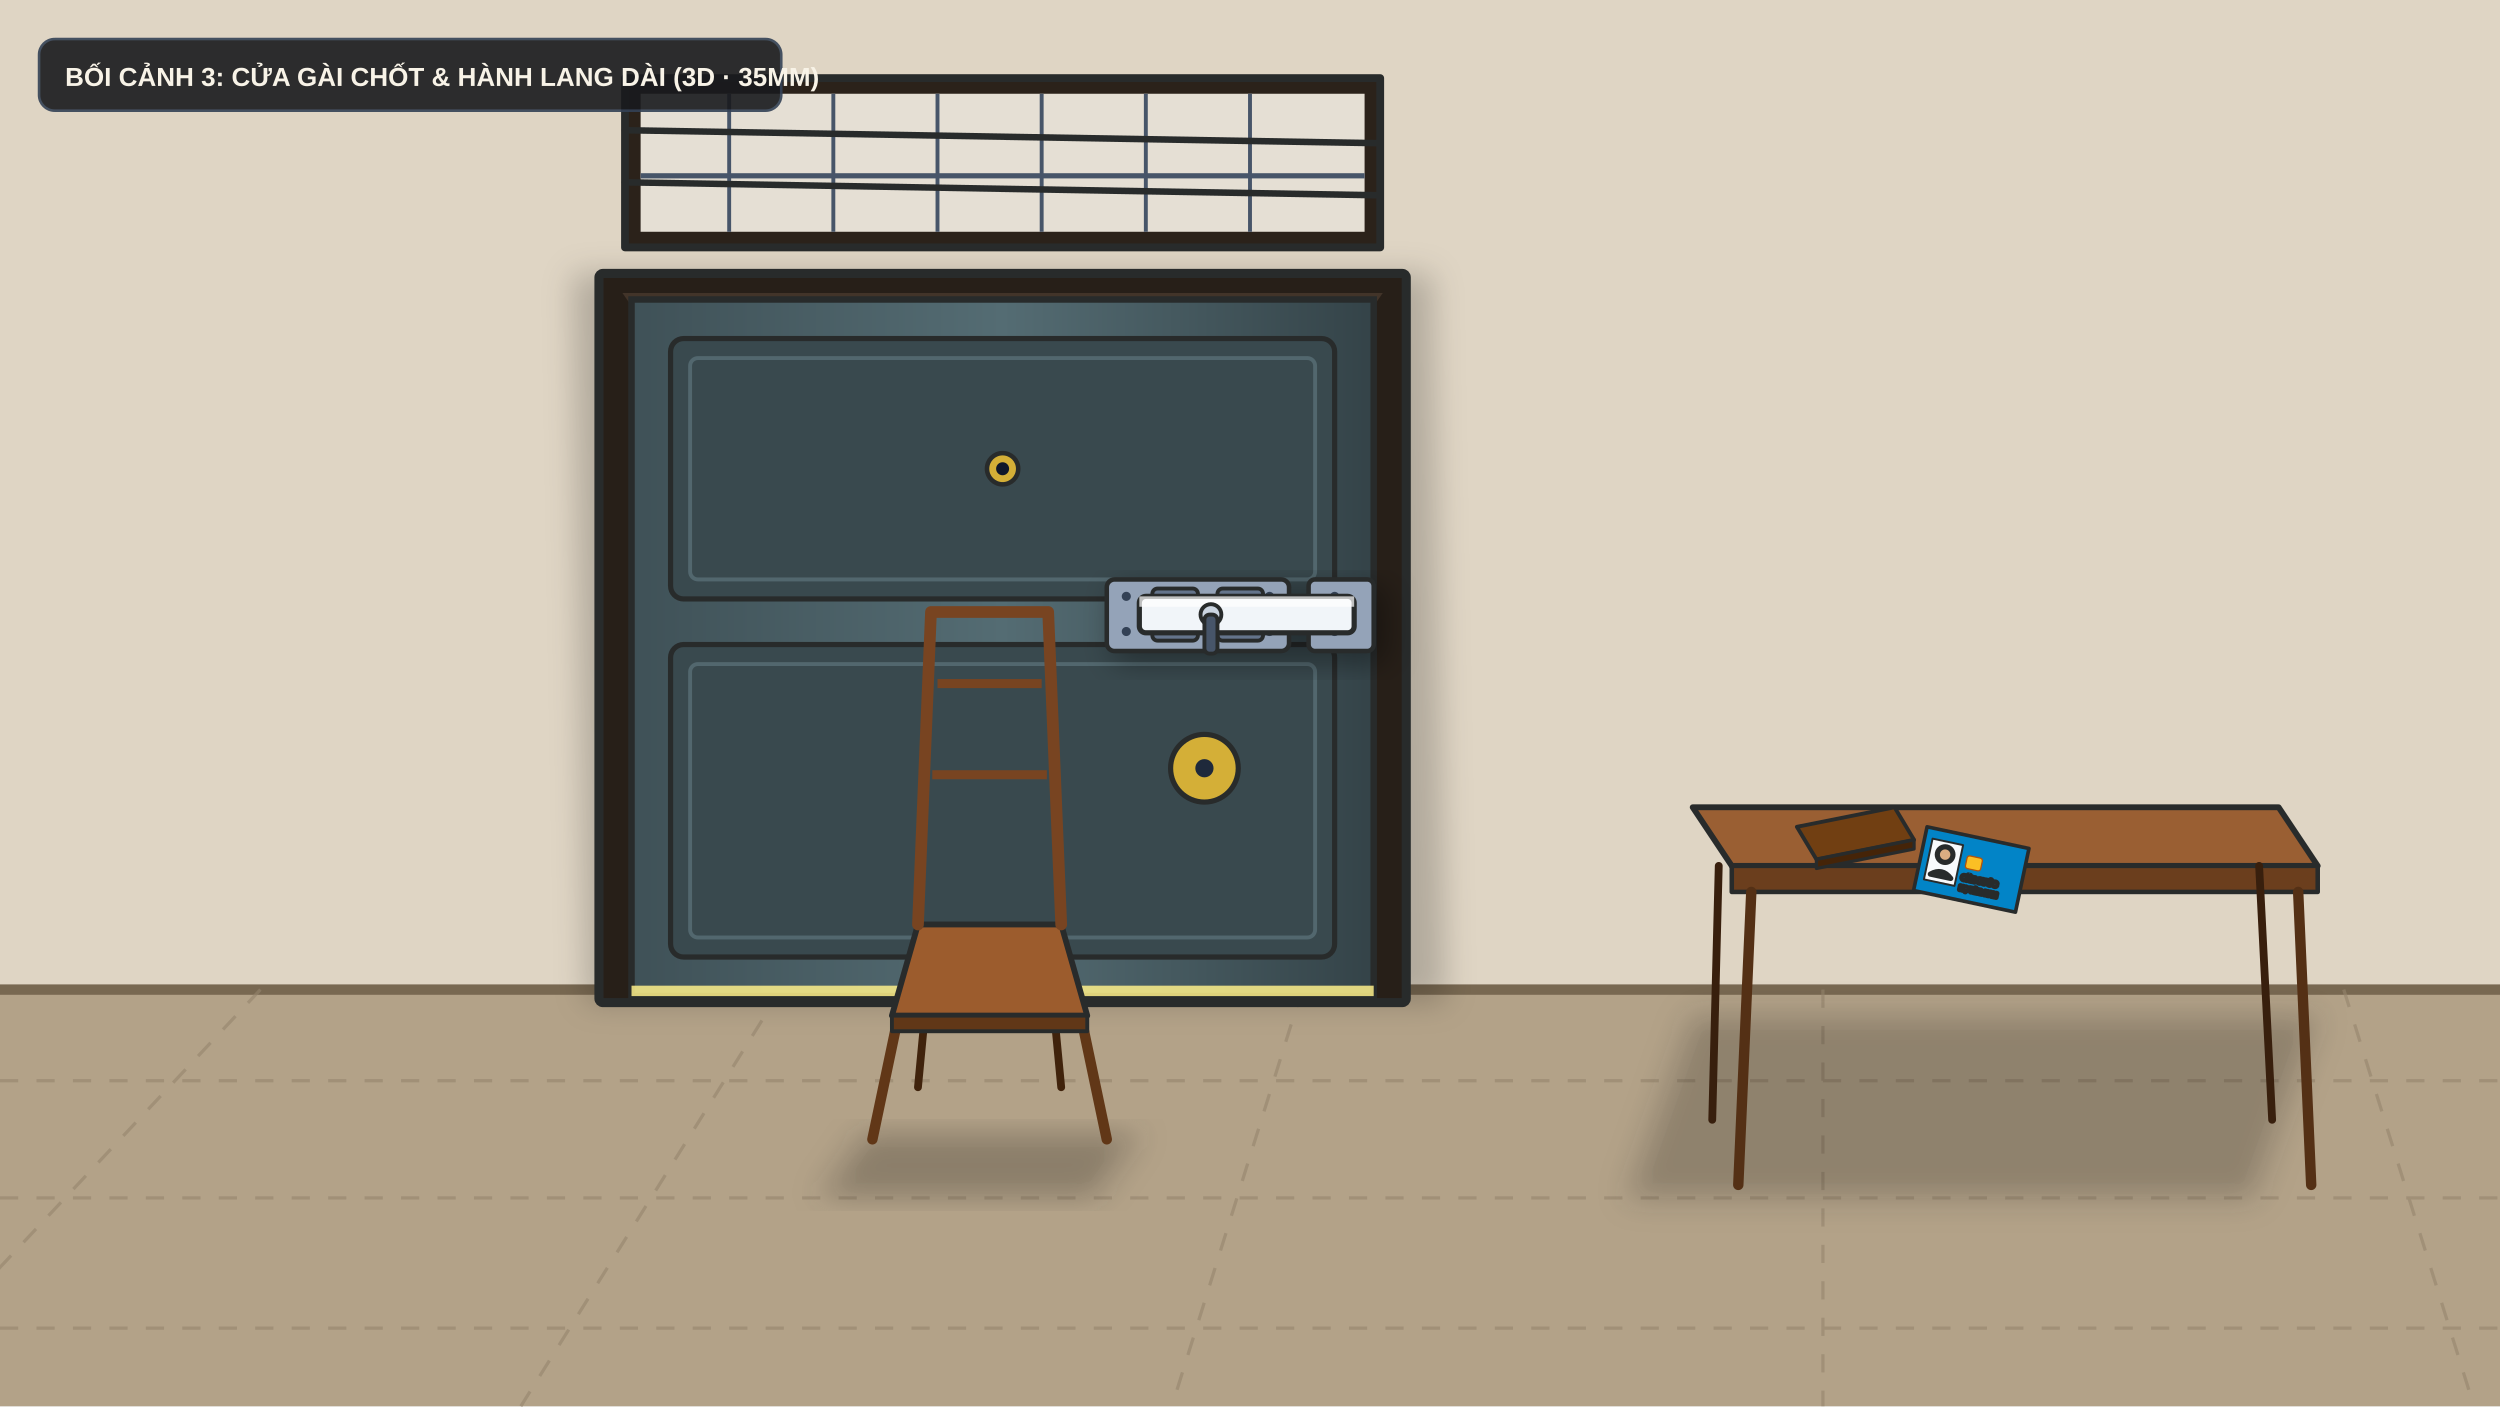
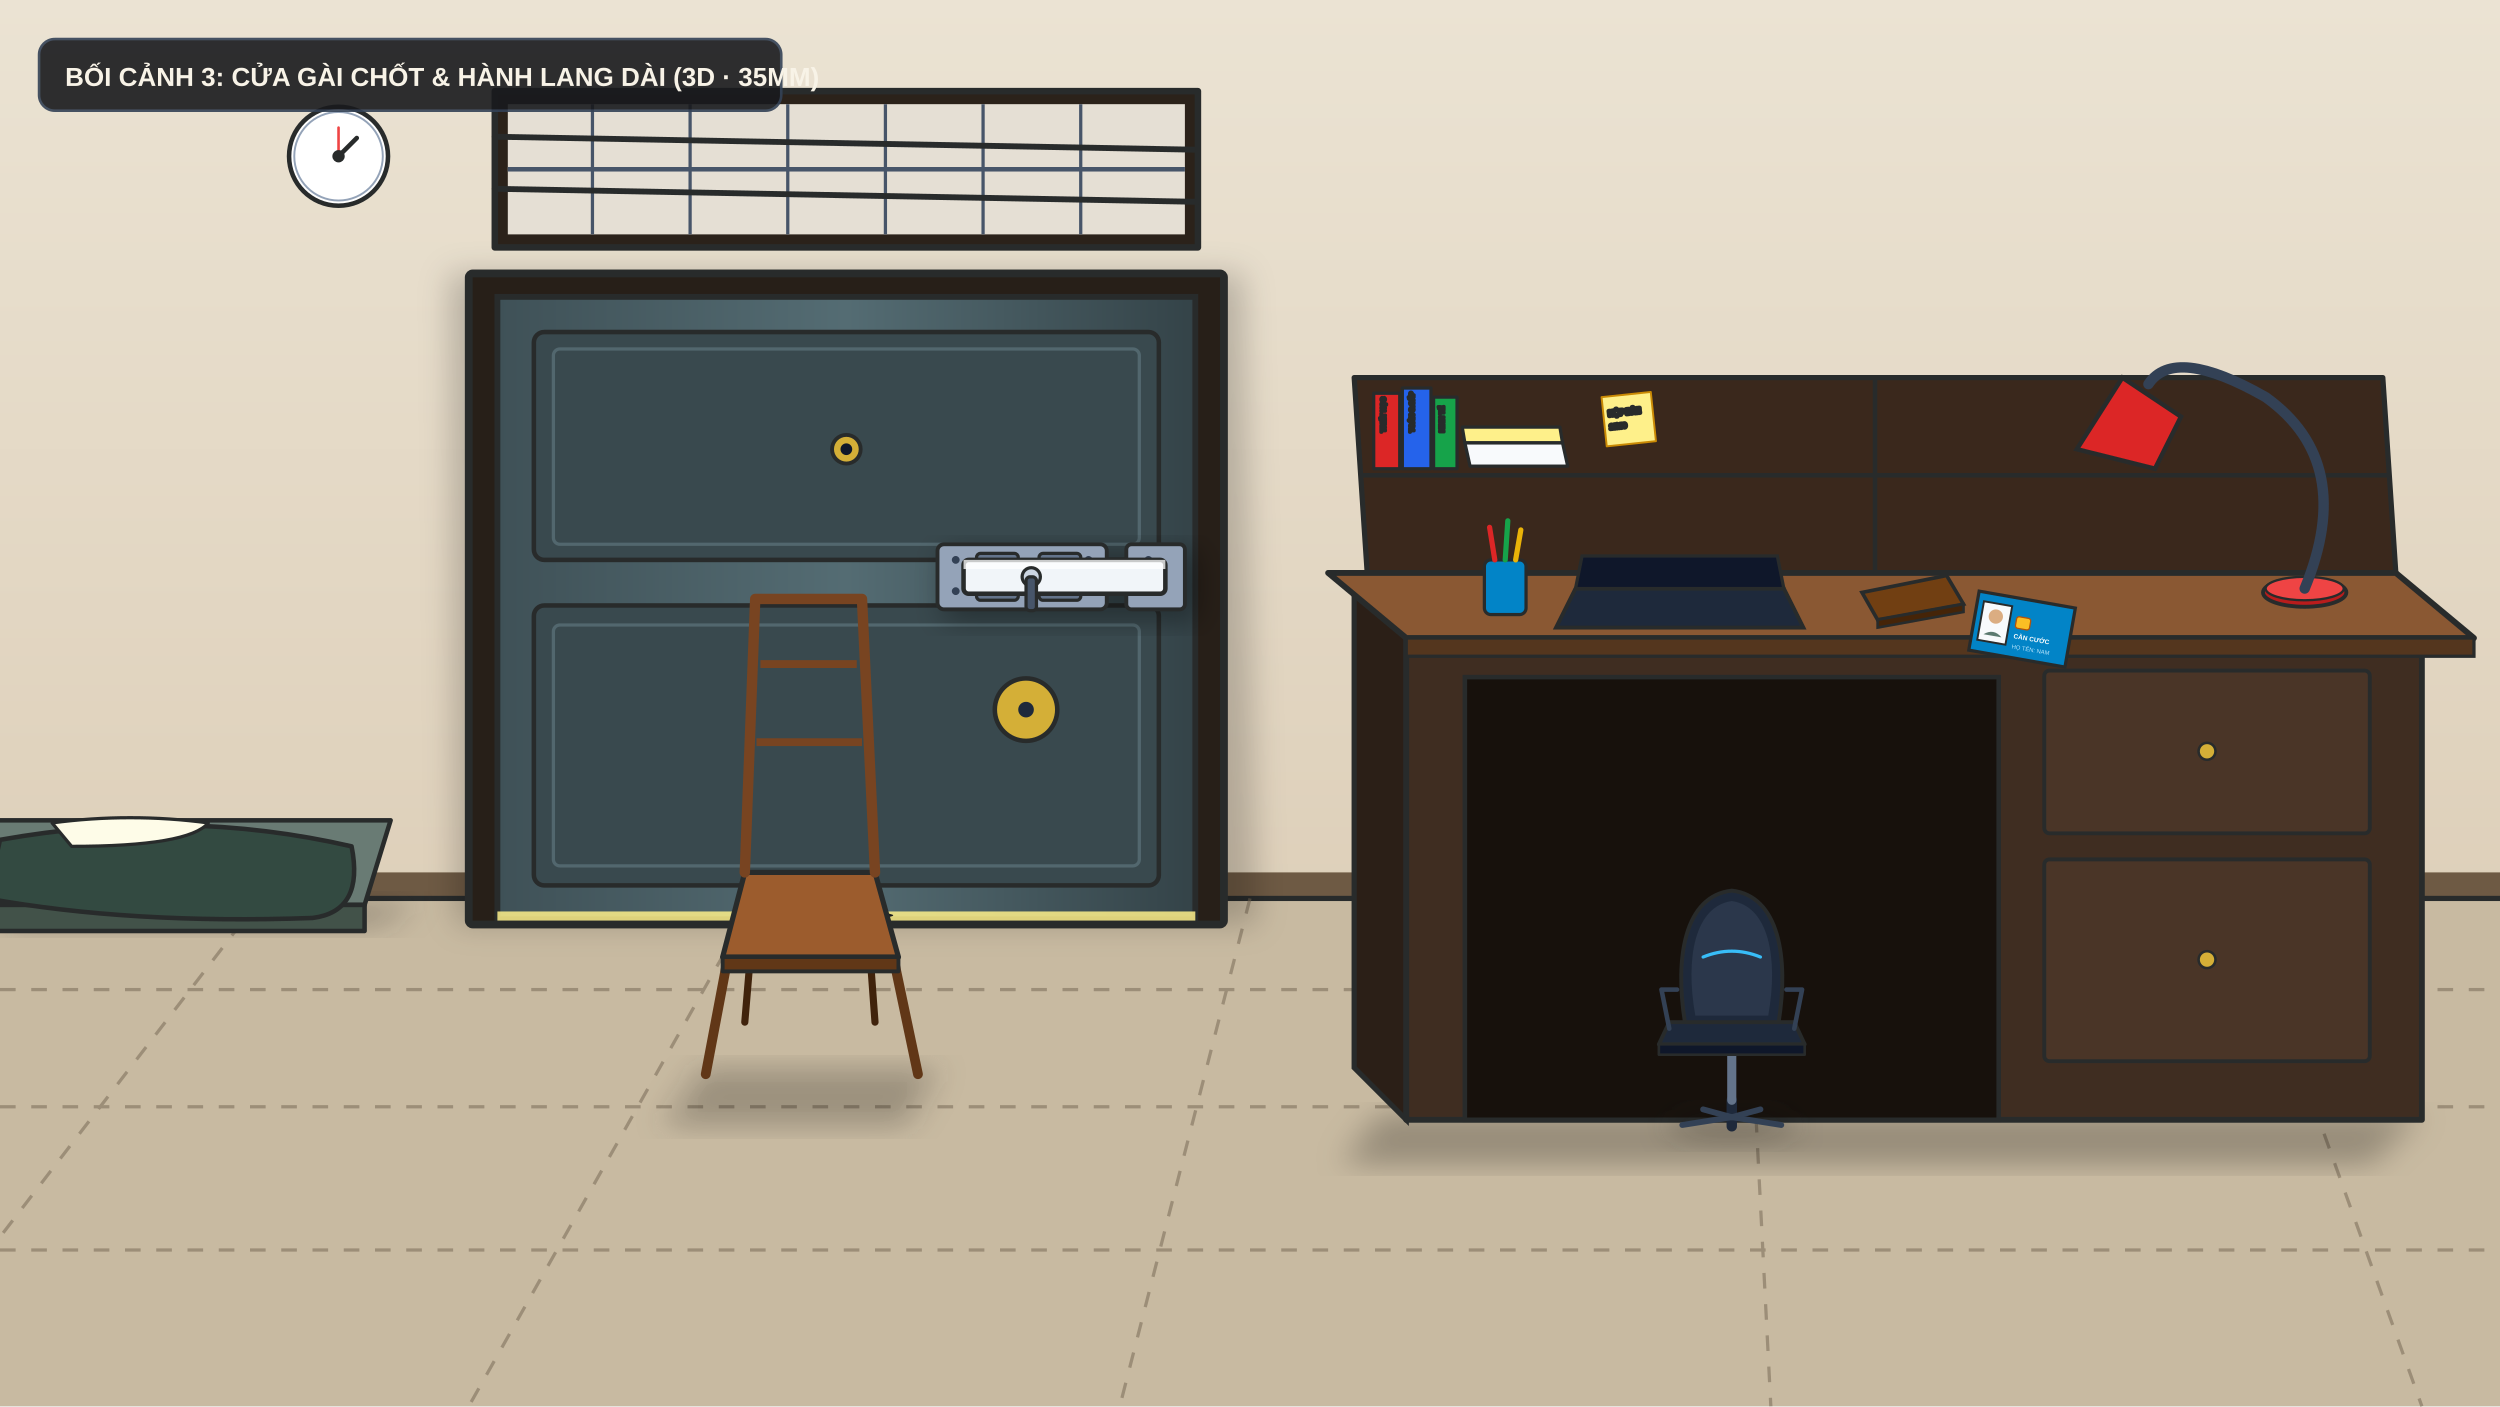
<svg xmlns="http://www.w3.org/2000/svg" width="1920" height="1080" viewBox="0 0 1920 1080">
  <defs>
-     <linearGradient id="hallway-recede" x1="0%" y1="0%" x2="0%" y2="100%">
-       <stop offset="0%" stop-color="#8c7c67" />
-       <stop offset="100%" stop-color="#baa991" />
-     </linearGradient>
    <linearGradient id="door-3d-grad" x1="0%" y1="0%" x2="100%" y2="0%">
      <stop offset="0%" stop-color="#3f5157" />
      <stop offset="50%" stop-color="#546c73" />
      <stop offset="100%" stop-color="#344348" />
    </linearGradient>
+     <linearGradient id="wall-grad-scene3" x1="0%" y1="0%" x2="0%" y2="100%">
+       <stop offset="0%" stop-color="#ebe3d3" />
+       <stop offset="100%" stop-color="#ded0ba" />
+     </linearGradient>
    <filter id="door-shadow" x="-20%" y="-20%" width="140%" height="140%">
      <feGaussianBlur stdDeviation="12" />
    </filter>
  </defs>
-   <rect width="1920" height="760" fill="#dfd5c4" />
-   <rect y="760" width="1920" height="320" fill="#b3a288" />
-   <line x1="0" y1="760" x2="1920" y2="760" stroke="#786851" stroke-width="8" stroke-linecap="round" />
-   <g stroke="#94846d" stroke-width="2.5" opacity="0.6" stroke-dasharray="14 14">
-     <line x1="200" y1="760" x2="-100" y2="1080" />
-     <line x1="600" y1="760" x2="400" y2="1080" />
-     <line x1="1000" y1="760" x2="900" y2="1080" />
-     <line x1="1400" y1="760" x2="1400" y2="1080" />
-     <line x1="1800" y1="760" x2="1900" y2="1080" />
-     <line x1="0" y1="830" x2="1920" y2="830" />
-     <line x1="0" y1="920" x2="1920" y2="920" />
-     <line x1="0" y1="1020" x2="1920" y2="1020" />
+   <rect width="1920" height="690" fill="url(#wall-grad-scene3)" />
+   <rect y="690" width="1920" height="390" fill="#c8baa1" />
+   <rect y="670" width="1920" height="20" fill="#6e5a44" />
+   <line x1="0" y1="690" x2="1920" y2="690" stroke="#282b2b" stroke-width="4" />
+   <g stroke="#786955" stroke-width="2.5" opacity="0.55" stroke-dasharray="12 12">
+     <line x1="200" y1="690" x2="-100" y2="1080" />
+     <line x1="580" y1="690" x2="360" y2="1080" />
+     <line x1="960" y1="690" x2="860" y2="1080" />
+     <line x1="1340" y1="690" x2="1360" y2="1080" />
+     <line x1="1720" y1="690" x2="1860" y2="1080" />
+     <line x1="0" y1="760" x2="1920" y2="760" />
+     <line x1="0" y1="850" x2="1920" y2="850" />
+     <line x1="0" y1="960" x2="1920" y2="960" />
  </g>
-   <g transform="translate(480 60)" stroke="#282b2b" stroke-width="4" stroke-linejoin="round">
-     <rect x="0" y="0" width="580" height="130" fill="#2b221a" stroke="#282b2b" stroke-width="6" />
-     <rect x="12" y="12" width="556" height="106" fill="#e5dfd4" stroke="none" />
-     <line x1="12" y1="75" x2="568" y2="75" stroke="#475569" stroke-width="4" />
-     <line x1="80" y1="12" x2="80" y2="118" stroke="#475569" stroke-width="3" />
-     <line x1="160" y1="12" x2="160" y2="118" stroke="#475569" stroke-width="3" />
-     <line x1="240" y1="12" x2="240" y2="118" stroke="#475569" stroke-width="3" />
-     <line x1="320" y1="12" x2="320" y2="118" stroke="#475569" stroke-width="3" />
-     <line x1="400" y1="12" x2="400" y2="118" stroke="#475569" stroke-width="3" />
-     <line x1="480" y1="12" x2="480" y2="118" stroke="#475569" stroke-width="3" />
-     <line x1="0" y1="40" x2="580" y2="50" stroke="#282b2b" stroke-width="5" stroke-linecap="round" />
-     <line x1="0" y1="80" x2="580" y2="90" stroke="#282b2b" stroke-width="5" stroke-linecap="round" />
+   <g transform="translate(-80 570)" stroke="#282b2b" stroke-width="3.5" stroke-linejoin="round">
+     <polygon points="60,120 400,120 370,145 40,145" fill="#000" opacity="0.2" filter="url(#door-shadow)" />
+     <polygon points="60,60 380,60 360,125 40,125" fill="#697b74" stroke="#282b2b" stroke-width="3.5" />
+     <polygon points="40,125 360,125 360,145 40,145" fill="#425249" stroke="#282b2b" stroke-width="3.5" />
+     <path d="M80 75 Q220 50 350 80 Q360 130 320 135 Q180 140 70 120 Z" fill="#334a41" stroke="#282b2b" stroke-width="3.5" />
+     <path d="M120 62 Q180 54 240 62 Q225 80 135 80 Z" fill="#fefce8" stroke="#282b2b" stroke-width="2.5" />
  </g>
-   <g id="door-and-latch-unit" transform="translate(460 210)">
-     <polygon points="-20,0 640,0 650,560 -10,560" fill="#000" opacity="0.2" filter="url(#door-shadow)" />
-     <rect x="0" y="0" width="620" height="560" fill="#271f18" stroke="#282b2b" stroke-width="7" rx="3" />
-     <polygon points="18,15 602,15 595,25 25,25" fill="#423429" />
-     <rect x="25" y="20" width="570" height="535" fill="url(#door-3d-grad)" stroke="#282b2b" stroke-width="5" />
-     <rect x="55" y="50" width="510" height="200" rx="10" fill="#39494e" stroke="#282b2b" stroke-width="4" />
-     <rect x="55" y="285" width="510" height="240" rx="10" fill="#39494e" stroke="#282b2b" stroke-width="4" />
-     <rect x="70" y="65" width="480" height="170" rx="6" fill="none" stroke="#52676e" stroke-width="3" />
-     <rect x="70" y="300" width="480" height="210" rx="6" fill="none" stroke="#52676e" stroke-width="3" />
-     <circle cx="310" cy="150" r="12" fill="#d4af37" stroke="#282b2b" stroke-width="3.5" />
-     <circle cx="310" cy="150" r="5" fill="#0f172a" stroke="none" />
-     <g transform="translate(390 260)">
-       <rect x="5" y="-20" width="210" height="60" rx="6" fill="#000" opacity="0.35" filter="url(#door-shadow)" />
-       <rect x="0" y="-25" width="140" height="55" rx="6" fill="#94a3b8" stroke="#282b2b" stroke-width="3.5" />
-       <circle cx="15" cy="-12" r="3.5" fill="#334155" stroke="none" />
-       <circle cx="15" cy="15" r="3.5" fill="#334155" stroke="none" />
-       <circle cx="125" cy="-12" r="3.5" fill="#334155" stroke="none" />
-       <circle cx="125" cy="15" r="3.5" fill="#334155" stroke="none" />
-       <rect x="155" y="-25" width="50" height="55" rx="5" fill="#94a3b8" stroke="#282b2b" stroke-width="3.5" />
-       <circle cx="175" cy="-12" r="3.5" fill="#334155" stroke="none" />
-       <circle cx="175" cy="15" r="3.5" fill="#334155" stroke="none" />
-       <rect x="35" y="-18" width="35" height="40" rx="4" fill="#64748b" stroke="#282b2b" stroke-width="3" />
-       <rect x="85" y="-18" width="35" height="40" rx="4" fill="#64748b" stroke="#282b2b" stroke-width="3" />
-       <rect x="25" y="-12" width="165" height="28" rx="5" fill="#f1f5f9" stroke="#282b2b" stroke-width="4" />
-       <rect x="25" y="-12" width="165" height="8" fill="#ffffff" opacity="0.7" stroke="none" />
-       <circle cx="80" cy="2" r="8" fill="#cbd5e1" stroke="#282b2b" stroke-width="3" />
-       <rect x="75" y="2" width="10" height="30" rx="4" fill="#475569" stroke="#282b2b" stroke-width="3" />
-       <circle cx="75" cy="120" r="26" fill="#d4af37" stroke="#282b2b" stroke-width="4" />
-       <circle cx="75" cy="120" r="7" fill="#1e293b" stroke="none" />
+   <g transform="translate(260 120)" stroke="#282b2b" stroke-width="3.5">
+     <circle cx="0" cy="0" r="38" fill="#ffffff" />
+     <circle cx="0" cy="0" r="34" fill="none" stroke="#94a3b8" stroke-width="1.5" />
+     <line x1="0" y1="0" x2="14" y2="-14" stroke="#282b2b" stroke-width="3.5" stroke-linecap="round" />
+     <line x1="0" y1="0" x2="0" y2="-22" stroke="#ef4444" stroke-width="2" stroke-linecap="round" />
+     <circle cx="0" cy="0" r="3" fill="#282b2b" />
+   </g>
+   <g transform="translate(380 70)" stroke="#282b2b" stroke-width="4" stroke-linejoin="round">
+     <rect x="0" y="0" width="540" height="120" fill="#2b221a" stroke="#282b2b" stroke-width="5" />
+     <rect x="10" y="10" width="520" height="100" fill="#e5dfd4" stroke="none" />
+     <line x1="10" y1="60" x2="530" y2="60" stroke="#475569" stroke-width="3.5" />
+     <line x1="75" y1="10" x2="75" y2="110" stroke="#475569" stroke-width="2.5" />
+     <line x1="150" y1="10" x2="150" y2="110" stroke="#475569" stroke-width="2.5" />
+     <line x1="225" y1="10" x2="225" y2="110" stroke="#475569" stroke-width="2.5" />
+     <line x1="300" y1="10" x2="300" y2="110" stroke="#475569" stroke-width="2.5" />
+     <line x1="375" y1="10" x2="375" y2="110" stroke="#475569" stroke-width="2.5" />
+     <line x1="450" y1="10" x2="450" y2="110" stroke="#475569" stroke-width="2.5" />
+     <line x1="0" y1="35" x2="540" y2="45" stroke="#282b2b" stroke-width="4.5" stroke-linecap="round" />
+     <line x1="0" y1="75" x2="540" y2="85" stroke="#282b2b" stroke-width="4.5" stroke-linecap="round" />
+   </g>
+   <g id="door-unit-scene3" transform="translate(360 210)">
+     <polygon points="-15,0 595,0 605,500 -10,500" fill="#000" opacity="0.2" filter="url(#door-shadow)" />
+     <rect x="0" y="0" width="580" height="500" fill="#271f18" stroke="#282b2b" stroke-width="6" rx="3" />
+     <rect x="22" y="18" width="536" height="478" fill="url(#door-3d-grad)" stroke="#282b2b" stroke-width="4.5" />
+     <rect x="50" y="45" width="480" height="175" rx="8" fill="#39494e" stroke="#282b2b" stroke-width="3.5" />
+     <rect x="50" y="255" width="480" height="215" rx="8" fill="#39494e" stroke="#282b2b" stroke-width="3.5" />
+     <rect x="65" y="58" width="450" height="150" rx="5" fill="none" stroke="#52676e" stroke-width="2.5" />
+     <rect x="65" y="270" width="450" height="185" rx="5" fill="none" stroke="#52676e" stroke-width="2.5" />
+     <circle cx="290" cy="135" r="11" fill="#d4af37" stroke="#282b2b" stroke-width="3" />
+     <circle cx="290" cy="135" r="4.5" fill="#0f172a" stroke="none" />
+     <g transform="translate(360 230)">
+       <rect x="5" y="-18" width="195" height="55" rx="5" fill="#000" opacity="0.35" filter="url(#door-shadow)" />
+       <rect x="0" y="-22" width="130" height="50" rx="5" fill="#94a3b8" stroke="#282b2b" stroke-width="3" />
+       <circle cx="14" cy="-10" r="3" fill="#334155" stroke="none" />
+       <circle cx="14" cy="14" r="3" fill="#334155" stroke="none" />
+       <circle cx="116" cy="-10" r="3" fill="#334155" stroke="none" />
+       <circle cx="116" cy="14" r="3" fill="#334155" stroke="none" />
+       <rect x="145" y="-22" width="45" height="50" rx="4" fill="#94a3b8" stroke="#282b2b" stroke-width="3" />
+       <circle cx="162" cy="-10" r="3" fill="#334155" stroke="none" />
+       <circle cx="162" cy="14" r="3" fill="#334155" stroke="none" />
+       <rect x="30" y="-15" width="32" height="36" rx="3" fill="#64748b" stroke="#282b2b" stroke-width="2.5" />
+       <rect x="78" y="-15" width="32" height="36" rx="3" fill="#64748b" stroke="#282b2b" stroke-width="2.5" />
+       <rect x="20" y="-10" width="155" height="26" rx="4" fill="#f1f5f9" stroke="#282b2b" stroke-width="3.5" />
+       <rect x="20" y="-10" width="155" height="7" fill="#ffffff" opacity="0.75" stroke="none" />
+       <circle cx="72" cy="3" r="7" fill="#cbd5e1" stroke="#282b2b" stroke-width="2.5" />
+       <rect x="68" y="3" width="8" height="26" rx="3" fill="#475569" stroke="#282b2b" stroke-width="2.5" />
+       <circle cx="68" cy="105" r="24" fill="#d4af37" stroke="#282b2b" stroke-width="3.5" />
+       <circle cx="68" cy="105" r="6" fill="#1e293b" stroke="none" />
    </g>
-     <rect x="25" y="547" width="570" height="8" fill="#fef08a" opacity="0.85" stroke="none" />
-     <ellipse cx="310" cy="551" rx="40" ry="3.5" fill="#181a1d" stroke="none" />
+     <rect x="22" y="490" width="536" height="7" fill="#fef08a" opacity="0.85" stroke="none" />
+     <ellipse cx="290" cy="493" rx="36" ry="3" fill="#181a1d" stroke="none" />
  </g>
-   <g transform="translate(690 640)" stroke="#282b2b" stroke-width="4" stroke-linejoin="round">
-     <polygon points="-25,230 185,230 150,280 -60,280" fill="#000" opacity="0.22" filter="url(#door-shadow)" />
-     <line x1="0" y1="140" x2="-20" y2="235" stroke="#613717" stroke-width="8" stroke-linecap="round" />
-     <line x1="140" y1="140" x2="160" y2="235" stroke="#613717" stroke-width="8" stroke-linecap="round" />
-     <line x1="25" y1="90" x2="15" y2="195" stroke="#40230c" stroke-width="6" stroke-linecap="round" />
-     <line x1="115" y1="90" x2="125" y2="195" stroke="#40230c" stroke-width="6" stroke-linecap="round" />
-     <polygon points="15,70 125,70 145,140 -5,140" fill="#9c5c2d" stroke="#282b2b" stroke-width="4.5" />
-     <polygon points="-5,140 145,140 145,152 -5,152" fill="#613717" stroke="#282b2b" stroke-width="3" />
-     <path d="M15 70 L25 -170 L115 -170 L125 70" fill="none" stroke="#784421" stroke-width="9" stroke-linecap="round" />
-     <line x1="30" y1="-115" x2="110" y2="-115" stroke="#784421" stroke-width="7" />
-     <line x1="26" y1="-45" x2="114" y2="-45" stroke="#784421" stroke-width="7" />
+   <g transform="translate(560 610)" stroke="#282b2b" stroke-width="4" stroke-linejoin="round">
+     <polygon points="-20,210 160,210 135,255 -50,255" fill="#000" opacity="0.22" filter="url(#door-shadow)" />
+     <line x1="0" y1="120" x2="-18" y2="215" stroke="#613717" stroke-width="7.5" stroke-linecap="round" />
+     <line x1="125" y1="120" x2="145" y2="215" stroke="#613717" stroke-width="7.5" stroke-linecap="round" />
+     <line x1="20" y1="80" x2="12" y2="175" stroke="#40230c" stroke-width="5.5" stroke-linecap="round" />
+     <line x1="105" y1="80" x2="112" y2="175" stroke="#40230c" stroke-width="5.5" stroke-linecap="round" />
+     <polygon points="12,60 112,60 130,125 -5,125" fill="#9c5c2d" stroke="#282b2b" stroke-width="4" />
+     <polygon points="-5,125 130,125 130,136 -5,136" fill="#613717" stroke="#282b2b" stroke-width="3" />
+     <path d="M12 60 L20 -150 L102 -150 L112 60" fill="none" stroke="#784421" stroke-width="8" stroke-linecap="round" />
+     <line x1="24" y1="-100" x2="98" y2="-100" stroke="#784421" stroke-width="6" />
+     <line x1="21" y1="-40" x2="102" y2="-40" stroke="#784421" stroke-width="6" />
  </g>
-   <g transform="translate(1300 620)" stroke="#282b2b" stroke-width="4" stroke-linejoin="round">
-     <polygon points="0,160 480,160 430,300 -50,300" fill="#000" opacity="0.2" filter="url(#door-shadow)" />
-     <polygon points="0,0 450,0 480,45 30,45" fill="#9a5f33" stroke="#282b2b" stroke-width="4.5" />
-     <polygon points="30,45 480,45 480,65 30,65" fill="#6b3e1d" stroke="#282b2b" stroke-width="3.5" />
-     <line x1="45" y1="65" x2="35" y2="290" stroke="#543015" stroke-width="8" stroke-linecap="round" />
-     <line x1="465" y1="65" x2="475" y2="290" stroke="#543015" stroke-width="8" stroke-linecap="round" />
-     <line x1="20" y1="45" x2="15" y2="240" stroke="#381f0d" stroke-width="6" stroke-linecap="round" />
-     <line x1="435" y1="45" x2="445" y2="240" stroke="#381f0d" stroke-width="6" stroke-linecap="round" />
-     <g transform="translate(80 10)">
-       <polygon points="0,5 75,-10 90,15 15,30" fill="#713f12" stroke="#282b2b" stroke-width="3" />
-       <polygon points="15,30 90,15 90,22 15,37" fill="#452408" stroke="#282b2b" stroke-width="2.5" />
+   <g id="nam-study-desk-scene3" transform="translate(1080 430)">
+     <polygon points="-20,425 780,425 740,465 -50,465" fill="#000" opacity="0.25" filter="url(#door-shadow)" />
+     <g transform="translate(0 -140)" stroke="#282b2b" stroke-width="3.5" stroke-linejoin="round">
+       <polygon points="-40,0 750,0 760,150 -30,150" fill="#3a281c" stroke="#282b2b" stroke-width="4" />
+       <line x1="-35" y1="75" x2="755" y2="75" stroke="#282b2b" stroke-width="3.5" />
+       <line x1="360" y1="0" x2="360" y2="150" stroke="#282b2b" stroke-width="3.5" />
+       <g stroke="#282b2b" stroke-width="2.5">
+         <rect x="-25" y="12" width="20" height="58" fill="#dc2626" />
+         <text x="-16" y="42" font-family="Arial" font-size="5" font-weight="bold" fill="#fff" transform="rotate(-90 -16 42)">TRIẾT HỌC</text>
+         <rect x="-3" y="8" width="22" height="62" fill="#2563eb" />
+         <text x="6" y="42" font-family="Arial" font-size="5" font-weight="bold" fill="#fff" transform="rotate(-90 6 42)">TOÁN C.CẤP</text>
+         <rect x="21" y="15" width="18" height="55" fill="#16a34a" />
+         <text x="29" y="42" font-family="Arial" font-size="5" font-weight="bold" fill="#fff" transform="rotate(-90 29 42)">KINH TẾ</text>
+         <polygon points="45,50 120,50 124,68 49,68" fill="#f8fafc" />
+         <polygon points="43,38 118,38 120,50 45,50" fill="#fef08a" />
+       </g>
+       <rect x="150" y="15" width="38" height="38" fill="#fef08a" stroke="#ca8a04" stroke-width="1.5" transform="rotate(-6 150 15)" />
+       <text x="154" y="30" font-family="Arial" font-size="5.5" font-weight="bold" fill="#854d0e" transform="rotate(-6 150 15)">NỘP BÀI!</text>
+       <text x="154" y="40" font-family="Arial" font-size="4.5" fill="#b91c1c" transform="rotate(-6 150 15)">23h59</text>
    </g>
-     <g transform="translate(180 15) rotate(12)">
-       <polygon points="0,0 80,0 80,50 0,50" fill="#0284c7" stroke="#282b2b" stroke-width="2.8" />
-       <rect x="6" y="8" width="24" height="32" fill="#f8fafc" stroke="#282b2b" stroke-width="1.5" />
-       <circle cx="18" cy="18" r="6" fill="#dbad82" />
-       <path d="M10 35 Q18 28 26 35 Z" fill="#5c7a70" />
-       <rect x="35" y="15" width="12" height="10" rx="2" fill="#fbbf24" stroke="#b45309" stroke-width="1" />
-       <text x="34" y="34" font-family="Arial" font-size="5" font-weight="bold" fill="#fff">CĂN CƯỚC</text>
-       <text x="34" y="42" font-family="Arial" font-size="4.5" fill="#bae6fd">HỌ TÊN: NAM</text>
+     <polygon points="-40,20 0,60 0,430 -40,390" fill="#2b1f17" stroke="#282b2b" stroke-width="4" />
+     <polygon points="0,60 780,60 780,430 0,430" fill="#3f2d21" stroke="#282b2b" stroke-width="4.5" stroke-linejoin="round" />
+     <rect x="45" y="90" width="410" height="340" fill="#17110c" stroke="#282b2b" stroke-width="3.5" />
+     <g stroke="#282b2b" stroke-width="3">
+       <rect x="490" y="85" width="250" height="125" rx="4" fill="#4a3527" />
+       <circle cx="615" cy="147" r="6.5" fill="#d4af37" stroke-width="2" />
+       <rect x="490" y="230" width="250" height="155" rx="4" fill="#4a3527" />
+       <circle cx="615" cy="307" r="6.5" fill="#d4af37" stroke-width="2" />
+     </g>
+     <g transform="translate(250 260)" stroke="#282b2b" stroke-width="3" stroke-linejoin="round">
+       <ellipse cx="0" cy="175" rx="50" ry="14" fill="#000" opacity="0.2" filter="url(#door-shadow)" />
+       <g stroke="#334155" stroke-width="4.5" stroke-linecap="round">
+         <line x1="0" y1="155" x2="0" y2="175" stroke="#1e293b" stroke-width="8" />
+         <line x1="0" y1="168" x2="-38" y2="174" />
+         <line x1="0" y1="168" x2="38" y2="174" />
+         <line x1="0" y1="168" x2="-22" y2="162" />
+         <line x1="0" y1="168" x2="22" y2="162" />
+       </g>
+       <line x1="0" y1="155" x2="0" y2="115" stroke="#64748b" stroke-width="7" stroke-linecap="round" />
+       <polygon points="-48,95 48,95 56,112 -56,112" fill="#1e293b" stroke="#282b2b" stroke-width="3" />
+       <polygon points="-56,112 56,112 56,120 -56,120" fill="#0f172a" stroke="#282b2b" stroke-width="2" />
+       <path d="M-36 95 C-44 45 -36 -2 0 -6 C36 -2 44 45 36 95 Z" fill="#1e293b" stroke="#282b2b" stroke-width="3" />
+       <path d="M-28 90 C-36 45 -28 6 0 2 C28 6 36 45 28 90 Z" fill="#334155" opacity="0.6" stroke="none" />
+       <path d="M-22 45 Q0 36 22 45" fill="none" stroke="#38bdf8" stroke-width="2.5" stroke-linecap="round" />
+       <path d="M-48 100 L-54 70 L-42 70" fill="none" stroke="#334155" stroke-width="3.5" stroke-linecap="round" />
+       <path d="M48 100 L54 70 L42 70" fill="none" stroke="#334155" stroke-width="3.5" stroke-linecap="round" />
+     </g>
+     <polygon points="-60,10 760,10 820,60 0,60" fill="#8a5833" stroke="#282b2b" stroke-width="4.5" stroke-linejoin="round" />
+     <polygon points="0,60 820,60 820,74 0,74" fill="#54361e" stroke="#282b2b" stroke-width="2.5" />
+     <g transform="translate(690 25)">
+       <ellipse cx="0" cy="0" rx="32" ry="11" fill="#b91c1c" stroke="#282b2b" stroke-width="3" />
+       <ellipse cx="0" cy="-3" rx="30" ry="9" fill="#ef4444" stroke="#282b2b" stroke-width="1.8" />
+       <path d="M0 -3 Q40 -100 -30 -150 Q-100 -190 -120 -160" fill="none" stroke="#334155" stroke-width="8" stroke-linecap="round" />
+       <path d="M-140 -165 L-95 -135 L-115 -95 L-175 -110 Z" fill="#dc2626" stroke="#282b2b" stroke-width="3.5" />
+     </g>
+     <g transform="translate(60 15)">
+       <rect x="0" y="-15" width="32" height="42" rx="5" fill="#0284c7" stroke="#282b2b" stroke-width="2.5" />
+       <line x1="8" y1="-15" x2="4" y2="-40" stroke="#dc2626" stroke-width="4" stroke-linecap="round" />
+       <line x1="16" y1="-15" x2="18" y2="-45" stroke="#16a34a" stroke-width="4" stroke-linecap="round" />
+       <line x1="24" y1="-15" x2="28" y2="-38" stroke="#eab308" stroke-width="4" stroke-linecap="round" />
+     </g>
+     <g transform="translate(210 22)">
+       <polygon points="-80,0 80,0 95,30 -95,30" fill="#1e293b" stroke="#282b2b" stroke-width="3" />
+       <polygon points="-80,0 80,0 75,-25 -75,-25" fill="#0f172a" stroke="#282b2b" stroke-width="2.5" />
+     </g>
+     <g transform="translate(350 20)">
+       <polygon points="0,5 65,-8 78,14 12,26" fill="#713f12" stroke="#282b2b" stroke-width="2.8" />
+       <polygon points="12,26 78,14 78,20 12,32" fill="#452408" stroke="#282b2b" stroke-width="2" />
+     </g>
+     <g transform="translate(440 24) rotate(10)">
+       <polygon points="0,0 75,0 75,46 0,46" fill="#0284c7" stroke="#282b2b" stroke-width="2.5" />
+       <rect x="5" y="7" width="22" height="30" fill="#f8fafc" stroke="#282b2b" stroke-width="1.5" />
+       <circle cx="16" cy="17" r="5.5" fill="#dbad82" />
+       <path d="M9 32 Q16 26 23 32 Z" fill="#5c7a70" />
+       <rect x="32" y="14" width="11" height="9" rx="2" fill="#fbbf24" stroke="#b45309" stroke-width="1" />
+       <text x="32" y="31" font-family="Arial" font-size="5" font-weight="bold" fill="#fff">CĂN CƯỚC</text>
+       <text x="32" y="39" font-family="Arial" font-size="4.5" fill="#bae6fd">HỌ TÊN: NAM</text>
    </g>
  </g>
  <rect x="30" y="30" width="570" height="55" rx="12" fill="#181a1d" opacity="0.9" stroke="#334155" stroke-width="2" />
  <text x="50" y="66" font-family="Arial, sans-serif" font-size="20" font-weight="bold" fill="#f8f3e7">BỐI CẢNH 3: CỬA GÀI CHỐT &amp; HÀNH LANG DÀI (3D · 35MM)</text>
</svg>
